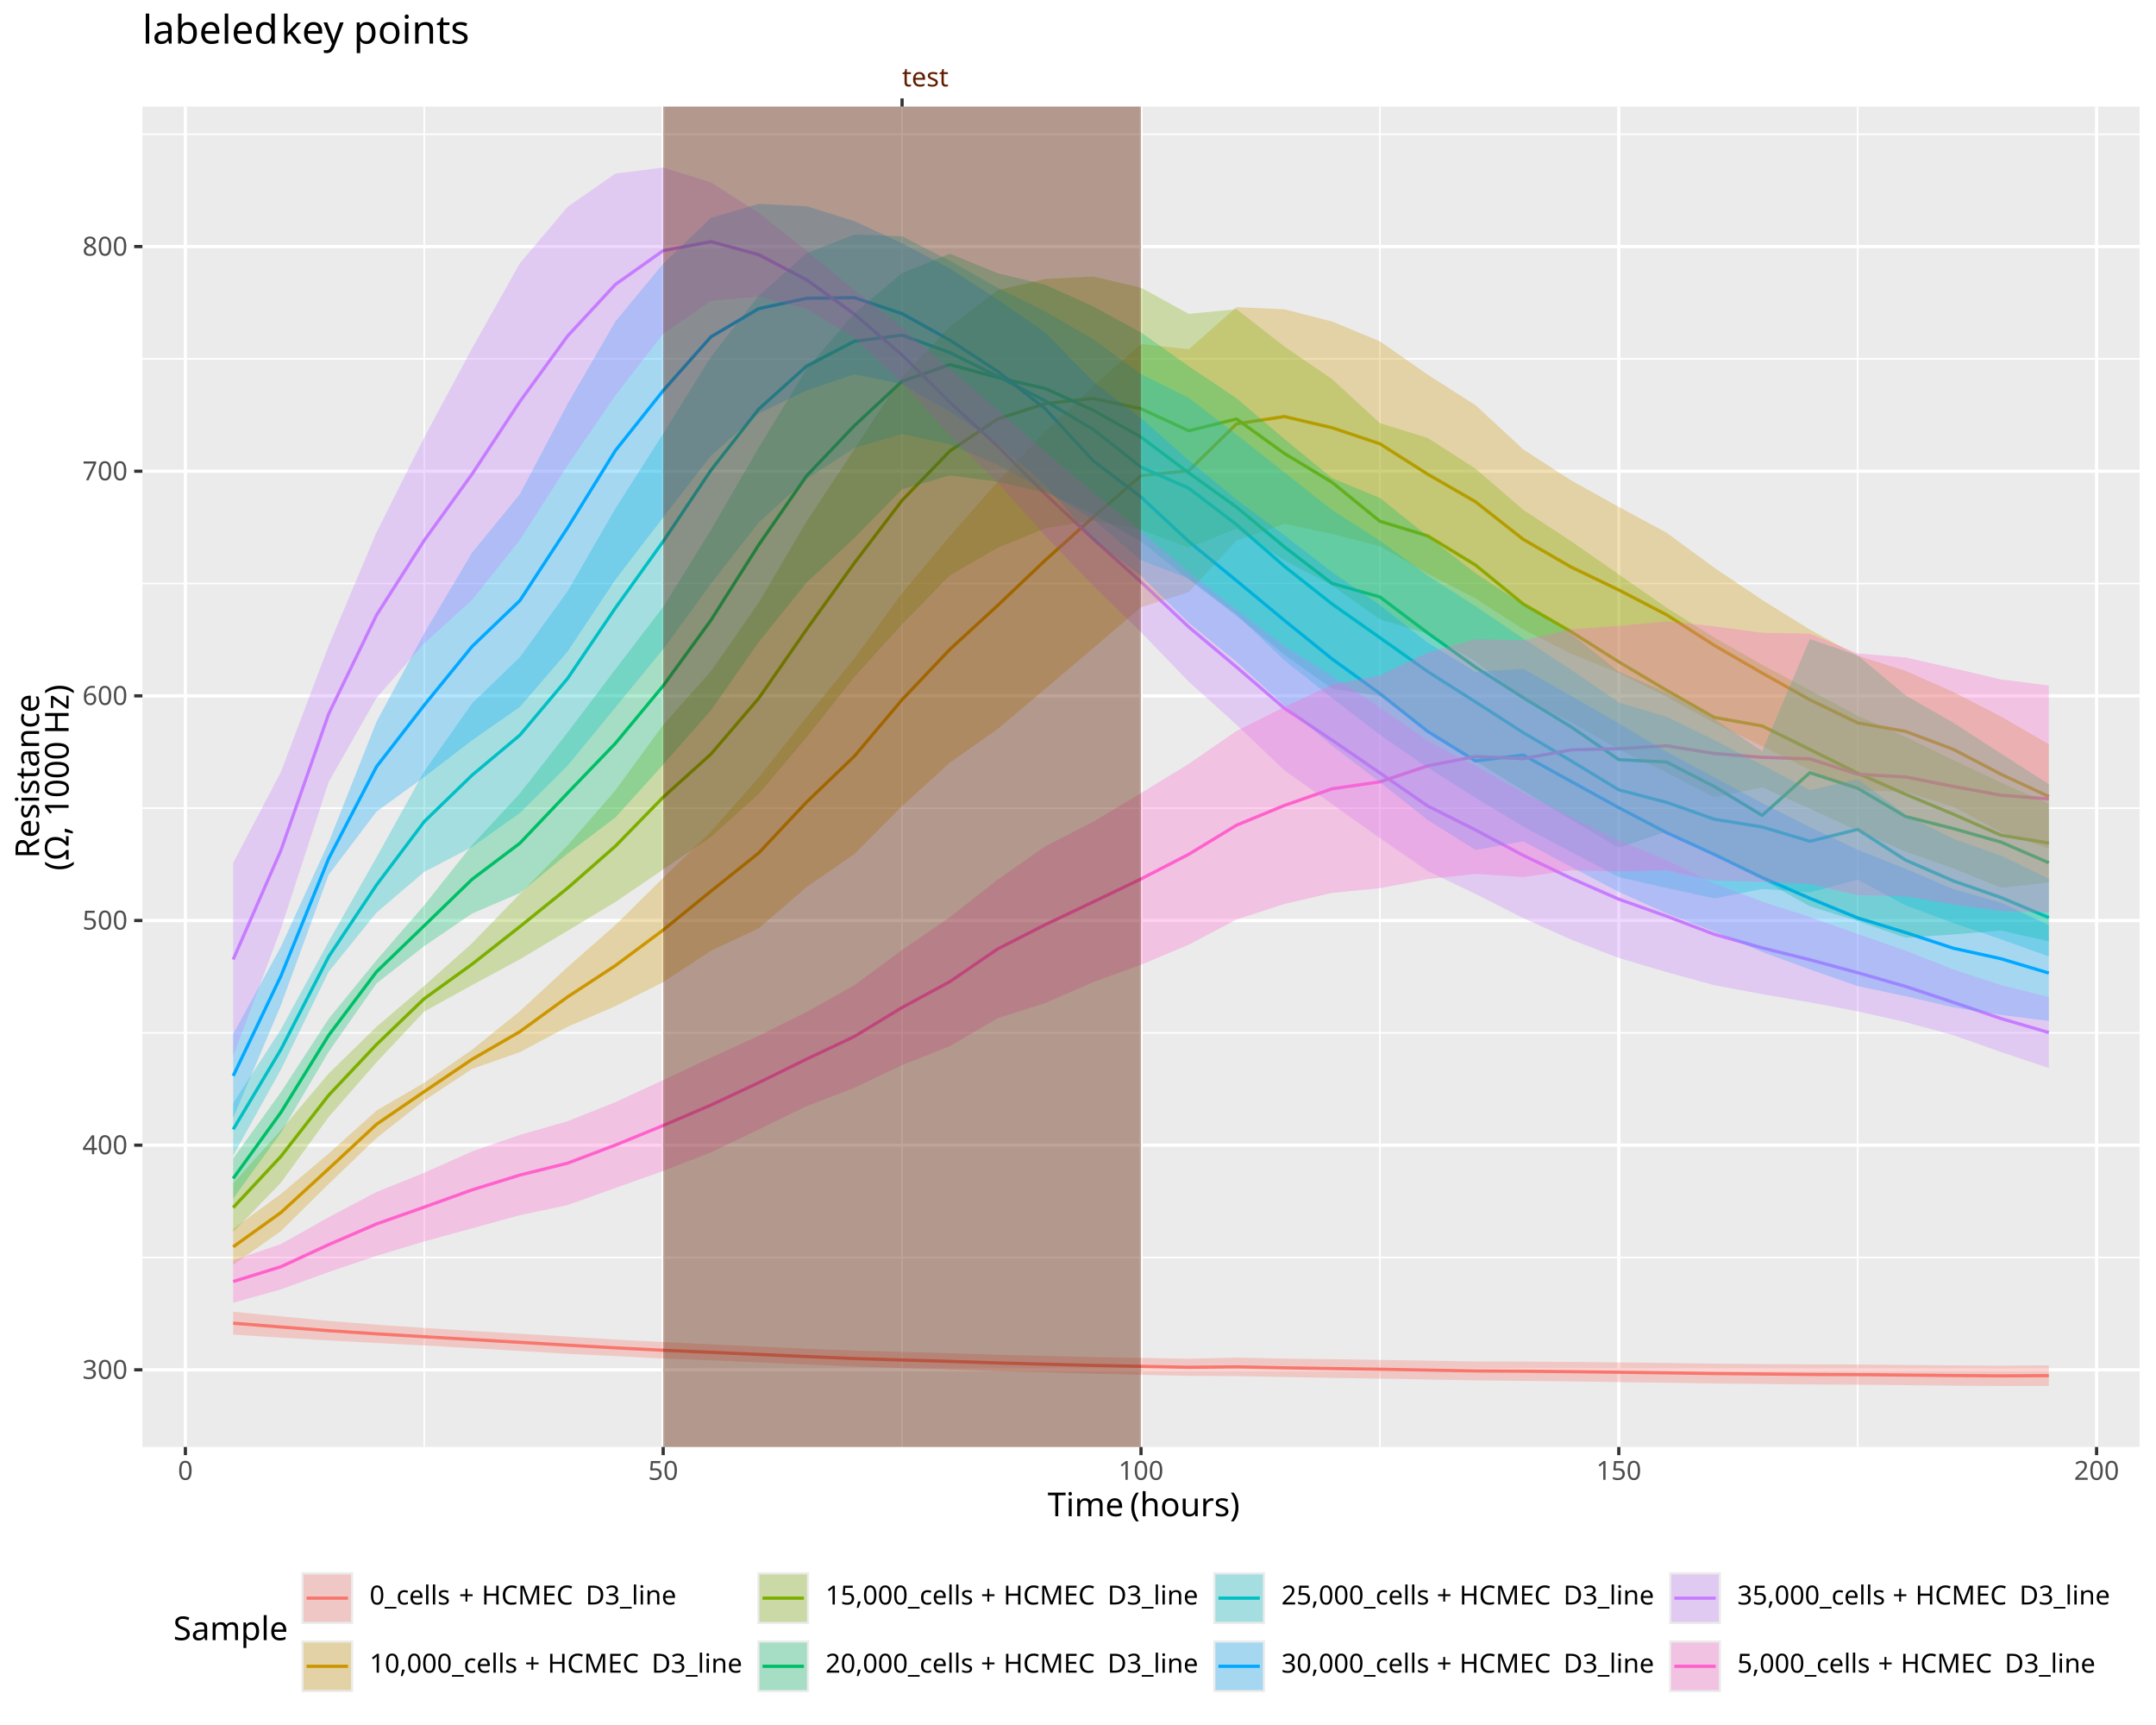
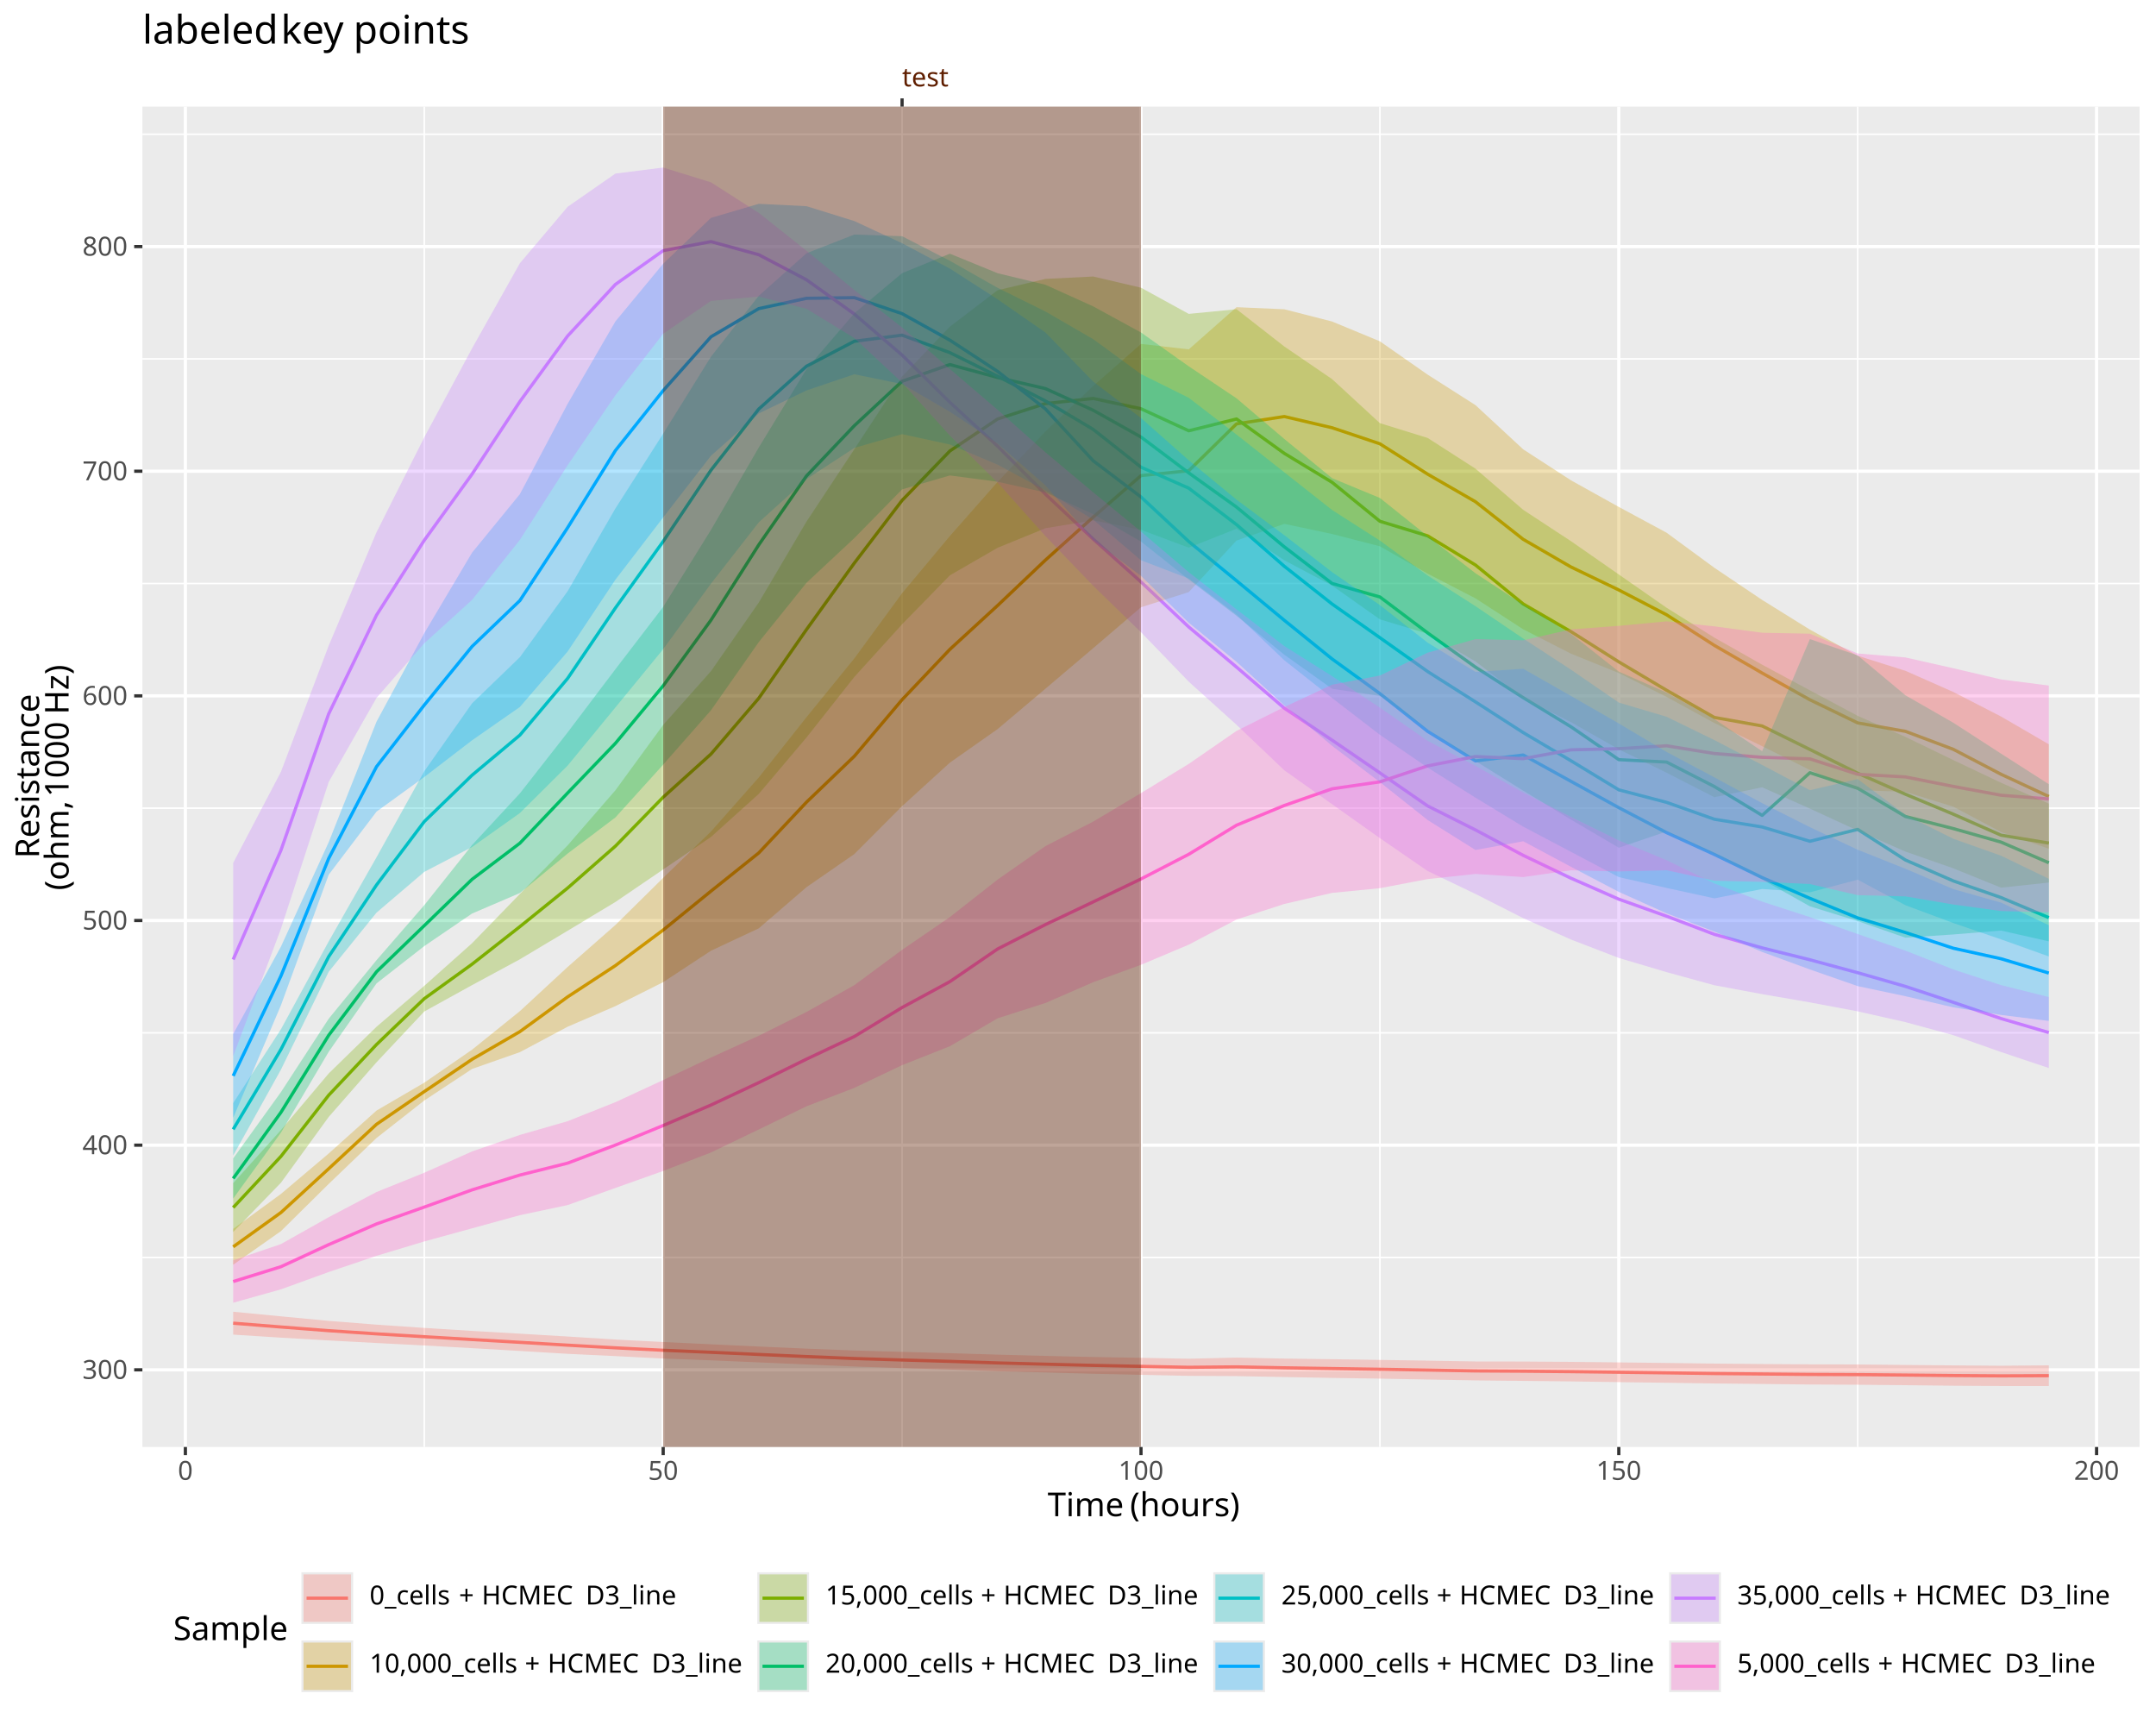
<svg xmlns="http://www.w3.org/2000/svg" class="svglite" data-engine-version="2.0" width="720.00pt" height="576.00pt" viewBox="0 0 720.00 576.00">
  <defs>
    <style type="text/css">
    .svglite line, .svglite polyline, .svglite polygon, .svglite path, .svglite rect, .svglite circle {
      fill: none;
      stroke: #000000;
      stroke-linecap: round;
      stroke-linejoin: round;
      stroke-miterlimit: 10.00;
    }
  </style>
  </defs>
  <rect width="100%" height="100%" style="stroke: none; fill: #FFFFFF;" />
  <defs>
    <clipPath id="cpMC4wMHw3MjAuMDB8MC4wMHw1NzYuMDA=">
      <rect x="0.00" y="0.00" width="720.00" height="576.00" />
    </clipPath>
  </defs>
  <g clip-path="url(#cpMC4wMHw3MjAuMDB8MC4wMHw1NzYuMDA=)">
    <rect x="0.00" y="0.00" width="720.00" height="576.00" style="stroke-width: 1.07; stroke: #FFFFFF; fill: #FFFFFF;" />
  </g>
  <defs>
    <clipPath id="cpNDcuNTV8NzE0LjUyfDM1LjYwfDQ4My4xNg==">
      <rect x="47.55" y="35.60" width="666.97" height="447.56" />
    </clipPath>
  </defs>
  <g clip-path="url(#cpNDcuNTV8NzE0LjUyfDM1LjYwfDQ4My4xNg==)">
    <rect x="47.55" y="35.60" width="666.97" height="447.56" style="stroke-width: 1.07; stroke: none; fill: #EBEBEB;" />
    <polyline points="47.55,419.89 714.52,419.89 " style="stroke-width: 0.53; stroke: #FFFFFF; stroke-linecap: butt;" />
    <polyline points="47.55,344.88 714.52,344.88 " style="stroke-width: 0.53; stroke: #FFFFFF; stroke-linecap: butt;" />
    <polyline points="47.55,269.86 714.52,269.86 " style="stroke-width: 0.53; stroke: #FFFFFF; stroke-linecap: butt;" />
    <polyline points="47.55,194.85 714.52,194.85 " style="stroke-width: 0.53; stroke: #FFFFFF; stroke-linecap: butt;" />
    <polyline points="47.55,119.83 714.52,119.83 " style="stroke-width: 0.53; stroke: #FFFFFF; stroke-linecap: butt;" />
    <polyline points="47.55,44.82 714.52,44.82 " style="stroke-width: 0.53; stroke: #FFFFFF; stroke-linecap: butt;" />
    <polyline points="141.69,483.16 141.69,35.60 " style="stroke-width: 0.53; stroke: #FFFFFF; stroke-linecap: butt;" />
    <polyline points="301.25,483.16 301.25,35.60 " style="stroke-width: 0.53; stroke: #FFFFFF; stroke-linecap: butt;" />
    <polyline points="460.82,483.16 460.82,35.60 " style="stroke-width: 0.53; stroke: #FFFFFF; stroke-linecap: butt;" />
    <polyline points="620.38,483.16 620.38,35.60 " style="stroke-width: 0.53; stroke: #FFFFFF; stroke-linecap: butt;" />
    <polyline points="47.55,457.40 714.52,457.40 " style="stroke-width: 1.07; stroke: #FFFFFF; stroke-linecap: butt;" />
    <polyline points="47.55,382.39 714.52,382.39 " style="stroke-width: 1.07; stroke: #FFFFFF; stroke-linecap: butt;" />
    <polyline points="47.55,307.37 714.52,307.37 " style="stroke-width: 1.07; stroke: #FFFFFF; stroke-linecap: butt;" />
    <polyline points="47.55,232.36 714.52,232.36 " style="stroke-width: 1.07; stroke: #FFFFFF; stroke-linecap: butt;" />
    <polyline points="47.55,157.34 714.52,157.34 " style="stroke-width: 1.07; stroke: #FFFFFF; stroke-linecap: butt;" />
    <polyline points="47.55,82.33 714.52,82.33 " style="stroke-width: 1.07; stroke: #FFFFFF; stroke-linecap: butt;" />
    <polyline points="61.91,483.16 61.91,35.60 " style="stroke-width: 1.07; stroke: #FFFFFF; stroke-linecap: butt;" />
    <polyline points="221.47,483.16 221.47,35.60 " style="stroke-width: 1.07; stroke: #FFFFFF; stroke-linecap: butt;" />
    <polyline points="381.04,483.16 381.04,35.60 " style="stroke-width: 1.07; stroke: #FFFFFF; stroke-linecap: butt;" />
    <polyline points="540.60,483.16 540.60,35.60 " style="stroke-width: 1.07; stroke: #FFFFFF; stroke-linecap: butt;" />
    <polyline points="700.16,483.16 700.16,35.60 " style="stroke-width: 1.07; stroke: #FFFFFF; stroke-linecap: butt;" />
    <polyline points="77.87,441.83 93.82,443.10 109.78,444.33 125.74,445.39 141.69,446.34 157.65,447.29 173.61,448.22 189.56,449.17 205.52,450.06 221.47,450.87 237.43,451.55 253.39,452.27 269.34,452.97 285.30,453.63 301.25,454.12 317.21,454.58 333.17,455.10 349.12,455.52 365.08,455.92 381.04,456.24 396.99,456.56 412.95,456.41 428.90,456.73 444.86,456.97 460.82,457.21 476.77,457.48 492.73,457.77 508.69,457.86 524.64,458.01 540.60,458.21 556.55,458.41 572.51,458.64 588.47,458.79 604.42,458.94 620.38,459.00 636.34,459.15 652.29,459.31 668.25,459.42 684.20,459.35 " style="stroke-width: 1.07; stroke: #F8766D; stroke-linecap: butt;" />
    <polyline points="77.87,416.33 93.82,404.88 109.78,390.24 125.74,375.41 141.69,364.49 157.65,353.72 173.61,344.48 189.56,332.87 205.52,322.42 221.47,310.54 237.43,297.56 253.39,284.80 269.34,267.85 285.30,252.52 301.25,233.64 317.21,216.83 333.17,202.17 349.12,187.02 365.08,172.67 381.04,158.81 396.99,157.18 412.95,141.53 428.90,139.09 444.86,142.83 460.82,148.19 476.77,158.33 492.73,167.53 508.69,180.10 524.64,189.33 540.60,197.00 556.55,205.28 572.51,215.50 588.47,224.74 604.42,233.67 620.38,241.39 636.34,244.21 652.29,250.20 668.25,258.54 684.20,265.96 " style="stroke-width: 1.07; stroke: #CD9600; stroke-linecap: butt;" />
    <polyline points="77.87,403.22 93.82,386.13 109.78,365.69 125.74,348.78 141.69,333.46 157.65,321.95 173.61,309.42 189.56,296.53 205.52,282.53 221.47,266.19 237.43,251.79 253.39,233.15 269.34,210.20 285.30,188.02 301.25,167.09 317.21,150.59 333.17,139.90 349.12,134.76 365.08,133.05 381.04,136.49 396.99,143.84 412.95,139.90 428.90,151.39 444.86,161.06 460.82,174.06 476.77,178.93 492.73,188.66 508.69,201.68 524.64,210.92 540.60,221.01 556.55,230.48 572.51,239.56 588.47,242.41 604.42,250.26 620.38,258.19 636.34,265.21 652.29,271.86 668.25,278.88 684.20,281.52 " style="stroke-width: 1.07; stroke: #7CAE00; stroke-linecap: butt;" />
    <polyline points="77.87,393.51 93.82,371.43 109.78,345.68 125.74,324.49 141.69,309.08 157.65,293.61 173.61,281.56 189.56,264.79 205.52,248.20 221.47,228.99 237.43,207.06 253.39,181.93 269.34,158.92 285.30,142.15 301.25,127.32 317.21,121.73 333.17,126.05 349.12,129.76 365.08,136.99 381.04,145.93 396.99,157.91 412.95,169.33 428.90,182.60 444.86,194.83 460.82,199.33 476.77,211.34 492.73,222.76 508.69,232.97 524.64,242.69 540.60,253.66 556.55,254.46 572.51,262.63 588.47,272.27 604.42,258.02 620.38,263.21 636.34,272.64 652.29,276.67 668.25,281.19 684.20,288.09 " style="stroke-width: 1.07; stroke: #00BE67; stroke-linecap: butt;" />
    <polyline points="77.87,377.11 93.82,350.42 109.78,319.41 125.74,295.50 141.69,274.33 157.65,258.84 173.61,245.47 189.56,226.53 205.52,203.00 221.47,180.78 237.43,157.00 253.39,136.59 269.34,122.28 285.30,113.95 301.25,111.92 317.21,117.75 333.17,125.65 349.12,133.89 365.08,143.38 381.04,156.00 396.99,163.01 412.95,175.18 428.90,189.09 444.86,201.69 460.82,212.93 476.77,224.24 492.73,234.37 508.69,244.63 524.64,254.04 540.60,263.74 556.55,267.91 572.51,273.55 588.47,276.14 604.42,280.91 620.38,276.94 636.34,287.18 652.29,294.14 668.25,299.70 684.20,306.40 " style="stroke-width: 1.07; stroke: #00BFC4; stroke-linecap: butt;" />
    <polyline points="77.87,359.26 93.82,325.88 109.78,286.63 125.74,256.00 141.69,235.43 157.65,215.86 173.61,200.54 189.56,176.20 205.52,150.44 221.47,130.42 237.43,112.46 253.39,103.05 269.34,99.61 285.30,99.39 301.25,104.73 317.21,113.59 333.17,124.03 349.12,136.55 365.08,153.87 381.04,165.95 396.99,180.82 412.95,193.92 428.90,207.13 444.86,220.04 460.82,231.60 476.77,244.22 492.73,254.08 508.69,252.11 524.64,260.91 540.60,269.69 556.55,278.02 572.51,285.31 588.47,293.03 604.42,299.96 620.38,306.51 636.34,311.38 652.29,316.62 668.25,320.14 684.20,324.92 " style="stroke-width: 1.07; stroke: #00A9FF; stroke-linecap: butt;" />
    <polyline points="77.87,320.40 93.82,283.92 109.78,238.34 125.74,205.39 141.69,180.41 157.65,158.31 173.61,134.09 189.56,112.19 205.52,94.97 221.47,83.69 237.43,80.68 253.39,85.05 269.34,93.43 285.30,104.86 301.25,118.57 317.21,134.33 333.17,149.01 349.12,165.01 365.08,180.01 381.04,194.31 396.99,209.36 412.95,222.76 428.90,236.47 444.86,247.15 460.82,258.08 476.77,269.12 492.73,277.12 508.69,285.62 524.64,293.25 540.60,300.25 556.55,305.93 572.51,311.99 588.47,316.51 604.42,320.48 620.38,324.80 636.34,329.38 652.29,334.68 668.25,340.11 684.20,344.78 " style="stroke-width: 1.07; stroke: #C77CFF; stroke-linecap: butt;" />
    <polyline points="77.87,427.92 93.82,422.97 109.78,415.59 125.74,408.69 141.69,403.06 157.65,397.31 173.61,392.37 189.56,388.39 205.52,382.35 221.47,375.82 237.43,368.98 253.39,361.50 269.34,353.65 285.30,346.11 301.25,336.42 317.21,327.78 333.17,316.86 349.12,308.73 365.08,301.15 381.04,293.49 396.99,285.25 412.95,275.54 428.90,268.96 444.86,263.39 460.82,261.07 476.77,255.73 492.73,252.62 508.69,253.33 524.64,250.38 540.60,249.99 556.55,249.03 572.51,251.61 588.47,252.88 604.42,253.40 620.38,258.55 636.34,259.43 652.29,262.59 668.25,265.54 684.20,266.77 " style="stroke-width: 1.07; stroke: #FF61CC; stroke-linecap: butt;" />
    <polygon points="77.87,438.01 93.82,439.54 109.78,441.06 125.74,442.32 141.69,443.41 157.65,444.41 173.61,445.33 189.56,446.28 205.52,447.29 221.47,448.11 237.43,448.87 253.39,449.62 269.34,450.33 285.30,450.95 301.25,451.40 317.21,451.84 333.17,452.33 349.12,452.76 365.08,453.12 381.04,453.40 396.99,453.70 412.95,453.32 428.90,453.65 444.86,453.85 460.82,454.09 476.77,454.33 492.73,454.61 508.69,454.63 524.64,454.75 540.60,454.92 556.55,455.11 572.51,455.32 588.47,455.47 604.42,455.57 620.38,455.62 636.34,455.78 652.29,455.92 668.25,456.04 684.20,455.90 684.20,462.81 668.25,462.81 652.29,462.71 636.34,462.53 620.38,462.38 604.42,462.31 588.47,462.12 572.51,461.96 556.55,461.72 540.60,461.51 524.64,461.27 508.69,461.10 492.73,460.93 476.77,460.64 460.82,460.34 444.86,460.10 428.90,459.81 412.95,459.50 396.99,459.42 381.04,459.08 365.08,458.72 349.12,458.28 333.17,457.87 317.21,457.31 301.25,456.83 285.30,456.30 269.34,455.61 253.39,454.92 237.43,454.23 221.47,453.63 205.52,452.82 189.56,452.06 173.61,451.10 157.65,450.17 141.69,449.27 125.74,448.45 109.78,447.59 93.82,446.66 77.87,445.65 " style="stroke-width: 0.00; stroke: none; stroke-linecap: butt; fill: #F8766D; fill-opacity: 0.30;" />
    <polyline points="77.87,438.01 93.82,439.54 109.78,441.06 125.74,442.32 141.69,443.41 157.65,444.41 173.61,445.33 189.56,446.28 205.52,447.29 221.47,448.11 237.43,448.87 253.39,449.62 269.34,450.33 285.30,450.95 301.25,451.40 317.21,451.84 333.17,452.33 349.12,452.76 365.08,453.12 381.04,453.40 396.99,453.70 412.95,453.32 428.90,453.65 444.86,453.85 460.82,454.09 476.77,454.33 492.73,454.61 508.69,454.63 524.64,454.75 540.60,454.92 556.55,455.11 572.51,455.32 588.47,455.47 604.42,455.57 620.38,455.62 636.34,455.78 652.29,455.92 668.25,456.04 684.20,455.90 " style="stroke-width: 1.07; stroke: none; stroke-linecap: butt;" />
    <polyline points="684.20,462.81 668.25,462.81 652.29,462.71 636.34,462.53 620.38,462.38 604.42,462.31 588.47,462.12 572.51,461.96 556.55,461.72 540.60,461.51 524.64,461.27 508.69,461.10 492.73,460.93 476.77,460.64 460.82,460.34 444.86,460.10 428.90,459.81 412.95,459.50 396.99,459.42 381.04,459.08 365.08,458.72 349.12,458.28 333.17,457.87 317.21,457.31 301.25,456.83 285.30,456.30 269.34,455.61 253.39,454.92 237.43,454.23 221.47,453.63 205.52,452.82 189.56,452.06 173.61,451.10 157.65,450.17 141.69,449.27 125.74,448.45 109.78,447.59 93.82,446.66 77.87,445.65 " style="stroke-width: 1.07; stroke: none; stroke-linecap: butt;" />
    <polygon points="77.87,410.34 93.82,398.67 109.78,385.16 125.74,370.83 141.69,361.52 157.65,350.50 173.61,337.64 189.56,322.89 205.52,308.87 221.47,293.13 237.43,277.65 253.39,259.61 269.34,239.47 285.30,219.86 301.25,198.09 317.21,178.99 333.17,160.89 349.12,144.08 365.08,128.90 381.04,114.84 396.99,116.66 412.95,102.57 428.90,103.27 444.86,107.36 460.82,113.97 476.77,125.10 492.73,135.27 508.69,150.05 524.64,160.39 540.60,169.27 556.55,177.87 572.51,189.59 588.47,200.32 604.42,210.24 620.38,218.96 636.34,224.00 652.29,231.05 668.25,239.25 684.20,248.53 684.20,283.39 668.25,277.82 652.29,269.35 636.34,264.42 620.38,263.81 604.42,257.11 588.47,249.15 572.51,241.42 556.55,232.70 540.60,224.73 524.64,218.27 508.69,210.14 492.73,199.79 476.77,191.55 460.82,182.41 444.86,178.30 428.90,174.92 412.95,180.49 396.99,197.71 381.04,202.77 365.08,216.43 349.12,229.97 333.17,243.44 317.21,254.66 301.25,269.19 285.30,285.19 269.34,296.23 253.39,309.99 237.43,317.46 221.47,327.95 205.52,335.96 189.56,342.84 173.61,351.33 157.65,356.93 141.69,367.47 125.74,379.99 109.78,395.32 93.82,411.09 77.87,422.31 " style="stroke-width: 0.00; stroke: none; stroke-linecap: butt; fill: #CD9600; fill-opacity: 0.30;" />
    <polyline points="77.87,410.34 93.82,398.67 109.78,385.16 125.74,370.83 141.69,361.52 157.65,350.50 173.61,337.64 189.56,322.89 205.52,308.87 221.47,293.13 237.43,277.65 253.39,259.61 269.34,239.47 285.30,219.86 301.25,198.09 317.21,178.99 333.17,160.89 349.12,144.08 365.08,128.90 381.04,114.84 396.99,116.66 412.95,102.57 428.90,103.27 444.86,107.36 460.82,113.97 476.77,125.10 492.73,135.27 508.69,150.05 524.64,160.39 540.60,169.27 556.55,177.87 572.51,189.59 588.47,200.32 604.42,210.24 620.38,218.96 636.34,224.00 652.29,231.05 668.25,239.25 684.20,248.53 " style="stroke-width: 1.07; stroke: none; stroke-linecap: butt;" />
    <polyline points="684.20,283.39 668.25,277.82 652.29,269.35 636.34,264.42 620.38,263.81 604.42,257.11 588.47,249.15 572.51,241.42 556.55,232.70 540.60,224.73 524.64,218.27 508.69,210.14 492.73,199.79 476.77,191.55 460.82,182.41 444.86,178.30 428.90,174.92 412.95,180.49 396.99,197.71 381.04,202.77 365.08,216.43 349.12,229.97 333.17,243.44 317.21,254.66 301.25,269.19 285.30,285.19 269.34,296.23 253.39,309.99 237.43,317.46 221.47,327.95 205.52,335.96 189.56,342.84 173.61,351.33 157.65,356.93 141.69,367.47 125.74,379.99 109.78,395.32 93.82,411.09 77.87,422.31 " style="stroke-width: 1.07; stroke: none; stroke-linecap: butt;" />
    <polygon points="77.87,395.06 93.82,377.34 109.78,358.44 125.74,342.85 141.69,329.18 157.65,314.95 173.61,298.51 189.56,282.28 205.52,263.88 221.47,242.05 237.43,224.11 253.39,201.20 269.34,174.15 285.30,150.01 301.25,125.71 317.21,109.08 333.17,96.90 349.12,93.13 365.08,92.33 381.04,96.07 396.99,104.81 412.95,103.25 428.90,115.70 444.86,126.60 460.82,141.30 476.77,146.24 492.73,156.49 508.69,170.25 524.64,180.71 540.60,191.82 556.55,202.93 572.51,212.91 588.47,221.95 604.42,230.52 620.38,239.03 636.34,246.07 652.29,253.79 668.25,261.37 684.20,268.34 684.20,294.69 668.25,296.40 652.29,289.94 636.34,284.36 620.38,277.36 604.42,270.00 588.47,262.88 572.51,266.20 556.55,258.03 540.60,250.21 524.64,241.14 508.69,233.11 492.73,220.84 476.77,211.62 460.82,206.81 444.86,195.53 428.90,187.08 412.95,176.54 396.99,182.87 381.04,176.91 365.08,173.76 349.12,176.38 333.17,182.90 317.21,192.11 301.25,208.46 285.30,226.04 269.34,246.24 253.39,265.09 237.43,279.47 221.47,290.32 205.52,301.18 189.56,310.79 173.61,320.32 157.65,328.94 141.69,337.75 125.74,354.71 109.78,372.95 93.82,394.93 77.87,411.37 " style="stroke-width: 0.00; stroke: none; stroke-linecap: butt; fill: #7CAE00; fill-opacity: 0.30;" />
    <polyline points="77.87,395.06 93.82,377.34 109.78,358.44 125.74,342.85 141.69,329.18 157.65,314.95 173.61,298.51 189.56,282.28 205.52,263.88 221.47,242.05 237.43,224.11 253.39,201.20 269.34,174.15 285.30,150.01 301.25,125.71 317.21,109.08 333.17,96.90 349.12,93.13 365.08,92.33 381.04,96.07 396.99,104.81 412.95,103.25 428.90,115.70 444.86,126.60 460.82,141.30 476.77,146.24 492.73,156.49 508.69,170.25 524.64,180.71 540.60,191.82 556.55,202.93 572.51,212.91 588.47,221.95 604.42,230.52 620.38,239.03 636.34,246.07 652.29,253.79 668.25,261.37 684.20,268.34 " style="stroke-width: 1.07; stroke: none; stroke-linecap: butt;" />
    <polyline points="684.20,294.69 668.25,296.40 652.29,289.94 636.34,284.36 620.38,277.36 604.42,270.00 588.47,262.88 572.51,266.20 556.55,258.03 540.60,250.21 524.64,241.14 508.69,233.11 492.73,220.84 476.77,211.62 460.82,206.81 444.86,195.53 428.90,187.08 412.95,176.54 396.99,182.87 381.04,176.91 365.08,173.76 349.12,176.38 333.17,182.90 317.21,192.11 301.25,208.46 285.30,226.04 269.34,246.24 253.39,265.09 237.43,279.47 221.47,290.32 205.52,301.18 189.56,310.79 173.61,320.32 157.65,328.94 141.69,337.75 125.74,354.71 109.78,372.95 93.82,394.93 77.87,411.37 " style="stroke-width: 1.07; stroke: none; stroke-linecap: butt;" />
    <polygon points="77.87,386.81 93.82,364.66 109.78,340.16 125.74,320.61 141.69,302.24 157.65,282.17 173.61,264.93 189.56,244.56 205.52,223.46 221.47,202.65 237.43,176.94 253.39,149.44 269.34,123.25 285.30,104.61 301.25,91.22 317.21,84.71 333.17,91.24 349.12,95.08 365.08,102.30 381.04,111.02 396.99,122.32 412.95,133.01 428.90,146.58 444.86,159.67 460.82,166.28 476.77,179.04 492.73,191.41 508.69,201.91 524.64,211.67 540.60,224.26 556.55,231.26 572.51,240.10 588.47,250.85 604.42,213.40 620.38,218.86 636.34,232.18 652.29,241.32 668.25,251.65 684.20,261.85 684.20,314.33 668.25,310.73 652.29,312.03 636.34,313.11 620.38,307.57 604.42,302.63 588.47,293.68 572.51,285.16 556.55,277.65 540.60,283.07 524.64,273.70 508.69,264.02 492.73,254.11 476.77,243.64 460.82,232.38 444.86,230.00 428.90,218.62 412.95,205.64 396.99,193.51 381.04,180.83 365.08,171.68 349.12,164.45 333.17,160.86 317.21,158.76 301.25,163.42 285.30,179.69 269.34,194.59 253.39,214.42 237.43,237.18 221.47,255.33 205.52,272.95 189.56,285.02 173.61,298.20 157.65,305.04 141.69,315.91 125.74,328.37 109.78,351.20 93.82,378.19 77.87,400.22 " style="stroke-width: 0.00; stroke: none; stroke-linecap: butt; fill: #00BE67; fill-opacity: 0.30;" />
    <polyline points="77.87,386.81 93.82,364.66 109.78,340.16 125.74,320.61 141.69,302.24 157.65,282.17 173.61,264.93 189.56,244.56 205.52,223.46 221.47,202.65 237.43,176.94 253.39,149.44 269.34,123.25 285.30,104.61 301.25,91.22 317.21,84.71 333.17,91.24 349.12,95.08 365.08,102.30 381.04,111.02 396.99,122.32 412.95,133.01 428.90,146.58 444.86,159.67 460.82,166.28 476.77,179.04 492.73,191.41 508.69,201.91 524.64,211.67 540.60,224.26 556.55,231.26 572.51,240.10 588.47,250.85 604.42,213.40 620.38,218.86 636.34,232.18 652.29,241.32 668.25,251.65 684.20,261.85 " style="stroke-width: 1.07; stroke: none; stroke-linecap: butt;" />
    <polyline points="684.20,314.33 668.25,310.73 652.29,312.03 636.34,313.11 620.38,307.57 604.42,302.63 588.47,293.68 572.51,285.16 556.55,277.65 540.60,283.07 524.64,273.70 508.69,264.02 492.73,254.11 476.77,243.64 460.82,232.38 444.86,230.00 428.90,218.62 412.95,205.64 396.99,193.51 381.04,180.83 365.08,171.68 349.12,164.45 333.17,160.86 317.21,158.76 301.25,163.42 285.30,179.69 269.34,194.59 253.39,214.42 237.43,237.18 221.47,255.33 205.52,272.95 189.56,285.02 173.61,298.20 157.65,305.04 141.69,315.91 125.74,328.37 109.78,351.20 93.82,378.19 77.87,400.22 " style="stroke-width: 1.07; stroke: none; stroke-linecap: butt;" />
    <polygon points="77.87,368.34 93.82,343.68 109.78,314.34 125.74,286.26 141.69,257.52 157.65,234.86 173.61,219.45 189.56,197.42 205.52,169.78 221.47,144.81 237.43,119.12 253.39,98.77 269.34,84.57 285.30,78.33 301.25,78.87 317.21,87.08 333.17,96.12 349.12,104.01 365.08,113.25 381.04,124.91 396.99,132.83 412.95,145.11 428.90,157.71 444.86,170.30 460.82,180.51 476.77,192.18 492.73,202.41 508.69,213.22 524.64,223.63 540.60,234.60 556.55,239.34 572.51,247.12 588.47,255.43 604.42,263.86 620.38,260.14 636.34,272.09 652.29,280.07 668.25,285.73 684.20,293.44 684.20,319.36 668.25,313.66 652.29,308.21 636.34,302.27 620.38,293.74 604.42,297.96 588.47,296.85 572.51,299.97 556.55,296.49 540.60,292.87 524.64,284.44 508.69,276.03 492.73,266.34 476.77,256.30 460.82,245.36 444.86,233.07 428.90,220.47 412.95,205.24 396.99,193.19 381.04,187.08 365.08,173.51 349.12,163.78 333.17,155.17 317.21,148.43 301.25,144.97 285.30,149.57 269.34,159.98 253.39,174.42 237.43,194.88 221.47,216.76 205.52,236.22 189.56,255.64 173.61,271.49 157.65,282.82 141.69,291.13 125.74,304.74 109.78,324.48 93.82,357.16 77.87,385.87 " style="stroke-width: 0.00; stroke: none; stroke-linecap: butt; fill: #00BFC4; fill-opacity: 0.30;" />
    <polyline points="77.87,368.34 93.82,343.68 109.78,314.34 125.74,286.26 141.69,257.52 157.65,234.86 173.61,219.45 189.56,197.42 205.52,169.78 221.47,144.81 237.43,119.12 253.39,98.77 269.34,84.57 285.30,78.33 301.25,78.87 317.21,87.08 333.17,96.12 349.12,104.01 365.08,113.25 381.04,124.91 396.99,132.83 412.95,145.11 428.90,157.71 444.86,170.30 460.82,180.51 476.77,192.18 492.73,202.41 508.69,213.22 524.64,223.63 540.60,234.60 556.55,239.34 572.51,247.12 588.47,255.43 604.42,263.86 620.38,260.14 636.34,272.09 652.29,280.07 668.25,285.73 684.20,293.44 " style="stroke-width: 1.07; stroke: none; stroke-linecap: butt;" />
    <polyline points="684.20,319.36 668.25,313.66 652.29,308.21 636.34,302.27 620.38,293.74 604.42,297.96 588.47,296.85 572.51,299.97 556.55,296.49 540.60,292.87 524.64,284.44 508.69,276.03 492.73,266.34 476.77,256.30 460.82,245.36 444.86,233.07 428.90,220.47 412.95,205.24 396.99,193.19 381.04,187.08 365.08,173.51 349.12,163.78 333.17,155.17 317.21,148.43 301.25,144.97 285.30,149.57 269.34,159.98 253.39,174.42 237.43,194.88 221.47,216.76 205.52,236.22 189.56,255.64 173.61,271.49 157.65,282.82 141.69,291.13 125.74,304.74 109.78,324.48 93.82,357.16 77.87,385.87 " style="stroke-width: 1.07; stroke: none; stroke-linecap: butt;" />
    <polygon points="77.87,345.27 93.82,316.09 109.78,281.20 125.74,240.98 141.69,211.42 157.65,184.54 173.61,165.01 189.56,134.85 205.52,107.32 221.47,88.06 237.43,72.75 253.39,68.06 269.34,68.85 285.30,73.81 301.25,81.22 317.21,89.69 333.17,99.95 349.12,111.02 365.08,127.42 381.04,139.59 396.99,153.70 412.95,166.84 428.90,178.71 444.86,191.04 460.82,202.04 476.77,214.61 492.73,224.34 508.69,223.31 524.64,232.39 540.60,241.56 556.55,251.07 572.51,259.56 588.47,268.18 604.42,276.20 620.38,283.74 636.34,290.10 652.29,296.88 668.25,301.39 684.20,308.94 684.20,340.90 668.25,338.90 652.29,336.36 636.34,332.65 620.38,329.28 604.42,323.71 588.47,317.87 572.51,311.06 556.55,304.97 540.60,297.81 524.64,289.44 508.69,280.91 492.73,283.82 476.77,273.82 460.82,261.16 444.86,249.05 428.90,235.55 412.95,221.00 396.99,207.94 381.04,192.30 365.08,180.31 349.12,162.07 333.17,148.11 317.21,137.49 301.25,128.23 285.30,124.96 269.34,130.36 253.39,138.05 237.43,152.17 221.47,172.78 205.52,193.56 189.56,217.55 173.61,236.07 157.65,247.19 141.69,259.45 125.74,271.01 109.78,292.06 93.82,335.67 77.87,373.25 " style="stroke-width: 0.00; stroke: none; stroke-linecap: butt; fill: #00A9FF; fill-opacity: 0.30;" />
    <polyline points="77.87,345.27 93.82,316.09 109.78,281.20 125.74,240.98 141.69,211.42 157.65,184.54 173.61,165.01 189.56,134.85 205.52,107.32 221.47,88.06 237.43,72.75 253.39,68.06 269.34,68.85 285.30,73.81 301.25,81.22 317.21,89.69 333.17,99.95 349.12,111.02 365.08,127.42 381.04,139.59 396.99,153.70 412.95,166.84 428.90,178.71 444.86,191.04 460.82,202.04 476.77,214.61 492.73,224.34 508.69,223.31 524.64,232.39 540.60,241.56 556.55,251.07 572.51,259.56 588.47,268.18 604.42,276.20 620.38,283.74 636.34,290.10 652.29,296.88 668.25,301.39 684.20,308.94 " style="stroke-width: 1.07; stroke: none; stroke-linecap: butt;" />
    <polyline points="684.20,340.90 668.25,338.90 652.29,336.36 636.34,332.65 620.38,329.28 604.42,323.71 588.47,317.87 572.51,311.06 556.55,304.97 540.60,297.81 524.64,289.44 508.69,280.91 492.73,283.82 476.77,273.82 460.82,261.16 444.86,249.05 428.90,235.55 412.95,221.00 396.99,207.94 381.04,192.30 365.08,180.31 349.12,162.07 333.17,148.11 317.21,137.49 301.25,128.23 285.30,124.96 269.34,130.36 253.39,138.05 237.43,152.17 221.47,172.78 205.52,193.56 189.56,217.55 173.61,236.07 157.65,247.19 141.69,259.45 125.74,271.01 109.78,292.06 93.82,335.67 77.87,373.25 " style="stroke-width: 1.07; stroke: none; stroke-linecap: butt;" />
    <polygon points="77.87,288.13 93.82,257.72 109.78,215.58 125.74,177.73 141.69,146.02 157.65,116.32 173.61,87.91 189.56,69.05 205.52,57.96 221.47,55.94 237.43,60.88 253.39,71.08 269.34,83.75 285.30,96.84 301.25,109.35 317.21,123.22 333.17,136.86 349.12,151.03 365.08,164.41 381.04,177.50 396.99,191.08 412.95,203.48 428.90,215.73 444.86,225.77 460.82,236.30 476.77,247.40 492.73,255.75 508.69,264.66 524.64,272.78 540.60,280.63 556.55,287.24 572.51,295.00 588.47,301.06 604.42,306.24 620.38,311.89 636.34,317.44 652.29,323.70 668.25,328.94 684.20,332.93 684.20,356.63 668.25,351.29 652.29,345.65 636.34,341.31 620.38,337.71 604.42,334.71 588.47,331.96 572.51,328.99 556.55,324.61 540.60,319.87 524.64,313.73 508.69,306.59 492.73,298.50 476.77,290.85 460.82,279.87 444.86,268.54 428.90,257.21 412.95,242.03 396.99,227.63 381.04,211.11 365.08,195.61 349.12,179.00 333.17,161.16 317.21,145.45 301.25,127.78 285.30,112.88 269.34,103.11 253.39,99.02 237.43,100.47 221.47,111.44 205.52,131.98 189.56,155.34 173.61,180.28 157.65,200.31 141.69,214.80 125.74,233.04 109.78,261.10 93.82,310.12 77.87,352.67 " style="stroke-width: 0.00; stroke: none; stroke-linecap: butt; fill: #C77CFF; fill-opacity: 0.30;" />
    <polyline points="77.87,288.13 93.82,257.72 109.78,215.58 125.74,177.73 141.69,146.02 157.65,116.32 173.61,87.91 189.56,69.05 205.52,57.96 221.47,55.94 237.43,60.88 253.39,71.08 269.34,83.75 285.30,96.84 301.25,109.35 317.21,123.22 333.17,136.86 349.12,151.03 365.08,164.41 381.04,177.50 396.99,191.08 412.95,203.48 428.90,215.73 444.86,225.77 460.82,236.30 476.77,247.40 492.73,255.75 508.69,264.66 524.64,272.78 540.60,280.63 556.55,287.24 572.51,295.00 588.47,301.06 604.42,306.24 620.38,311.89 636.34,317.44 652.29,323.70 668.25,328.94 684.20,332.93 " style="stroke-width: 1.07; stroke: none; stroke-linecap: butt;" />
    <polyline points="684.20,356.63 668.25,351.29 652.29,345.65 636.34,341.31 620.38,337.71 604.42,334.71 588.47,331.96 572.51,328.99 556.55,324.61 540.60,319.87 524.64,313.73 508.69,306.59 492.73,298.50 476.77,290.85 460.82,279.87 444.86,268.54 428.90,257.21 412.95,242.03 396.99,227.63 381.04,211.11 365.08,195.61 349.12,179.00 333.17,161.16 317.21,145.45 301.25,127.78 285.30,112.88 269.34,103.11 253.39,99.02 237.43,100.47 221.47,111.44 205.52,131.98 189.56,155.34 173.61,180.28 157.65,200.31 141.69,214.80 125.74,233.04 109.78,261.10 93.82,310.12 77.87,352.67 " style="stroke-width: 1.07; stroke: none; stroke-linecap: butt;" />
    <polygon points="77.87,420.84 93.82,415.41 109.78,406.44 125.74,398.03 141.69,391.59 157.65,384.48 173.61,378.97 189.56,374.38 205.52,368.03 221.47,360.64 237.43,353.12 253.39,345.85 269.34,337.90 285.30,328.96 301.25,317.17 317.21,306.22 333.17,293.69 349.12,282.53 365.08,274.34 381.04,264.82 396.99,255.07 412.95,244.05 428.90,236.07 444.86,228.63 460.82,225.56 476.77,217.93 492.73,213.41 508.69,213.80 524.64,210.16 540.60,208.98 556.55,207.48 572.51,209.14 588.47,211.28 604.42,211.60 620.38,218.20 636.34,219.53 652.29,223.14 668.25,226.87 684.20,228.91 684.20,304.63 668.25,304.21 652.29,302.03 636.34,299.32 620.38,298.91 604.42,295.20 588.47,294.47 572.51,294.09 556.55,290.58 540.60,290.99 524.64,290.60 508.69,292.86 492.73,291.82 476.77,293.54 460.82,296.58 444.86,298.15 428.90,301.84 412.95,307.04 396.99,315.43 381.04,322.16 365.08,327.97 349.12,334.92 333.17,340.02 317.21,349.35 301.25,355.67 285.30,363.26 269.34,369.41 253.39,377.15 237.43,384.83 221.47,391.00 205.52,396.67 189.56,402.39 173.61,405.77 157.65,410.15 141.69,414.53 125.74,419.34 109.78,424.74 93.82,430.53 77.87,435.00 " style="stroke-width: 0.00; stroke: none; stroke-linecap: butt; fill: #FF61CC; fill-opacity: 0.30;" />
    <polyline points="77.87,420.84 93.82,415.41 109.78,406.44 125.74,398.03 141.69,391.59 157.65,384.48 173.61,378.97 189.56,374.38 205.52,368.03 221.47,360.64 237.43,353.12 253.39,345.85 269.34,337.90 285.30,328.96 301.25,317.17 317.21,306.22 333.17,293.69 349.12,282.53 365.08,274.34 381.04,264.82 396.99,255.07 412.95,244.05 428.90,236.07 444.86,228.63 460.82,225.56 476.77,217.93 492.73,213.41 508.69,213.80 524.64,210.16 540.60,208.98 556.55,207.48 572.51,209.14 588.47,211.28 604.42,211.60 620.38,218.20 636.34,219.53 652.29,223.14 668.25,226.87 684.20,228.91 " style="stroke-width: 1.07; stroke: none; stroke-linecap: butt;" />
    <polyline points="684.20,304.63 668.25,304.21 652.29,302.03 636.34,299.32 620.38,298.91 604.42,295.20 588.47,294.47 572.51,294.09 556.55,290.58 540.60,290.99 524.64,290.60 508.69,292.86 492.73,291.82 476.77,293.54 460.82,296.58 444.86,298.15 428.90,301.84 412.95,307.04 396.99,315.43 381.04,322.16 365.08,327.97 349.12,334.92 333.17,340.02 317.21,349.35 301.25,355.67 285.30,363.26 269.34,369.41 253.39,377.15 237.43,384.83 221.47,391.00 205.52,396.67 189.56,402.39 173.61,405.77 157.65,410.15 141.69,414.53 125.74,419.34 109.78,424.74 93.82,430.53 77.87,435.00 " style="stroke-width: 1.07; stroke: none; stroke-linecap: butt;" />
    <rect x="221.47" y="35.60" width="159.56" height="447.56" style="stroke-width: 1.07; stroke: none; stroke-linecap: butt; stroke-linejoin: miter; fill: #5F1E00; fill-opacity: 0.40;" />
  </g>
  <g clip-path="url(#cpMC4wMHw3MjAuMDB8MC4wMHw1NzYuMDA=)">
    <polyline points="301.25,32.86 301.25,35.60 " style="stroke-width: 1.07; stroke: #333333; stroke-linecap: butt;" />
    <text x="301.25" y="28.84" style="font-size: 8.80px; fill: #5F1E00; font-family: sans;" textLength="14.19px" lengthAdjust="spacingAndGlyphs">test</text>
    <text x="42.62" y="460.43" text-anchor="end" style="font-size: 8.80px; fill: #4D4D4D; font-family: sans;" textLength="14.68px" lengthAdjust="spacingAndGlyphs">300</text>
    <text x="42.62" y="385.41" text-anchor="end" style="font-size: 8.80px; fill: #4D4D4D; font-family: sans;" textLength="14.68px" lengthAdjust="spacingAndGlyphs">400</text>
    <text x="42.62" y="310.40" text-anchor="end" style="font-size: 8.80px; fill: #4D4D4D; font-family: sans;" textLength="14.68px" lengthAdjust="spacingAndGlyphs">500</text>
    <text x="42.62" y="235.38" text-anchor="end" style="font-size: 8.80px; fill: #4D4D4D; font-family: sans;" textLength="14.68px" lengthAdjust="spacingAndGlyphs">600</text>
    <text x="42.62" y="160.37" text-anchor="end" style="font-size: 8.80px; fill: #4D4D4D; font-family: sans;" textLength="14.68px" lengthAdjust="spacingAndGlyphs">700</text>
    <text x="42.62" y="85.36" text-anchor="end" style="font-size: 8.80px; fill: #4D4D4D; font-family: sans;" textLength="14.68px" lengthAdjust="spacingAndGlyphs">800</text>
    <polyline points="44.81,457.40 47.55,457.40 " style="stroke-width: 1.07; stroke: #333333; stroke-linecap: butt;" />
    <polyline points="44.81,382.39 47.55,382.39 " style="stroke-width: 1.07; stroke: #333333; stroke-linecap: butt;" />
    <polyline points="44.81,307.37 47.55,307.37 " style="stroke-width: 1.07; stroke: #333333; stroke-linecap: butt;" />
    <polyline points="44.81,232.36 47.55,232.36 " style="stroke-width: 1.07; stroke: #333333; stroke-linecap: butt;" />
    <polyline points="44.81,157.34 47.55,157.34 " style="stroke-width: 1.07; stroke: #333333; stroke-linecap: butt;" />
    <polyline points="44.81,82.33 47.55,82.33 " style="stroke-width: 1.07; stroke: #333333; stroke-linecap: butt;" />
    <polyline points="61.91,485.89 61.91,483.16 " style="stroke-width: 1.07; stroke: #333333; stroke-linecap: butt;" />
    <polyline points="221.47,485.89 221.47,483.16 " style="stroke-width: 1.07; stroke: #333333; stroke-linecap: butt;" />
    <polyline points="381.04,485.89 381.04,483.16 " style="stroke-width: 1.07; stroke: #333333; stroke-linecap: butt;" />
    <polyline points="540.60,485.89 540.60,483.16 " style="stroke-width: 1.07; stroke: #333333; stroke-linecap: butt;" />
    <polyline points="700.16,485.89 700.16,483.16 " style="stroke-width: 1.07; stroke: #333333; stroke-linecap: butt;" />
    <text x="61.91" y="494.14" text-anchor="middle" style="font-size: 8.80px; fill: #4D4D4D; font-family: sans;" textLength="4.89px" lengthAdjust="spacingAndGlyphs">0</text>
    <text x="221.47" y="494.14" text-anchor="middle" style="font-size: 8.80px; fill: #4D4D4D; font-family: sans;" textLength="9.79px" lengthAdjust="spacingAndGlyphs">50</text>
    <text x="381.04" y="494.14" text-anchor="middle" style="font-size: 8.80px; fill: #4D4D4D; font-family: sans;" textLength="14.68px" lengthAdjust="spacingAndGlyphs">100</text>
    <text x="540.60" y="494.14" text-anchor="middle" style="font-size: 8.80px; fill: #4D4D4D; font-family: sans;" textLength="14.68px" lengthAdjust="spacingAndGlyphs">150</text>
    <text x="700.16" y="494.14" text-anchor="middle" style="font-size: 8.80px; fill: #4D4D4D; font-family: sans;" textLength="14.68px" lengthAdjust="spacingAndGlyphs">200</text>
    <text x="349.86" y="506.28" style="font-size: 11.00px; font-family: sans;" textLength="24.45px" lengthAdjust="spacingAndGlyphs">Time</text>
    <text x="377.36" y="506.28" style="font-size: 11.00px; font-family: sans;" textLength="34.85px" lengthAdjust="spacingAndGlyphs">(hours)</text>
    <text transform="translate(13.05,286.59) rotate(-90)" style="font-size: 11.00px; font-family: sans;" textLength="54.43px" lengthAdjust="spacingAndGlyphs">Resistance</text>
-     <text transform="translate(22.91,290.70) rotate(-90)" style="font-size: 11.00px; font-family: sans;" textLength="14.94px" lengthAdjust="spacingAndGlyphs">(Ω,</text>
-     <text transform="translate(22.91,272.70) rotate(-90)" style="font-size: 11.00px; font-family: sans;" textLength="24.47px" lengthAdjust="spacingAndGlyphs">1000</text>
-     <text transform="translate(22.91,245.17) rotate(-90)" style="font-size: 11.00px; font-family: sans;" textLength="17.11px" lengthAdjust="spacingAndGlyphs">Hz)</text>
+     <text transform="translate(22.91,297.29) rotate(-90)" style="font-size: 11.00px; font-family: sans;" textLength="28.12px" lengthAdjust="spacingAndGlyphs">(ohm,</text>
+     <text transform="translate(22.91,266.11) rotate(-90)" style="font-size: 11.00px; font-family: sans;" textLength="24.47px" lengthAdjust="spacingAndGlyphs">1000</text>
+     <text transform="translate(22.91,238.58) rotate(-90)" style="font-size: 11.00px; font-family: sans;" textLength="17.11px" lengthAdjust="spacingAndGlyphs">Hz)</text>
    <rect x="52.39" y="519.52" width="657.28" height="51.00" style="stroke-width: 1.07; stroke: none; fill: #FFFFFF;" />
    <text x="57.87" y="547.66" style="font-size: 11.00px; font-family: sans;" textLength="37.30px" lengthAdjust="spacingAndGlyphs">Sample</text>
    <rect x="100.66" y="525.00" width="17.28" height="17.28" style="stroke-width: 1.07; stroke: none; fill: #EBEBEB;" />
    <line x1="102.38" y1="533.64" x2="116.21" y2="533.64" style="stroke-width: 1.07; stroke: #F8766D; stroke-linecap: butt;" />
    <rect x="101.36" y="525.71" width="15.86" height="15.86" style="stroke-width: 1.07; stroke: none; stroke-linecap: butt; fill: #F8766D; fill-opacity: 0.30;" />
    <rect x="100.66" y="547.76" width="17.28" height="17.28" style="stroke-width: 1.07; stroke: none; fill: #EBEBEB;" />
    <line x1="102.38" y1="556.40" x2="116.21" y2="556.40" style="stroke-width: 1.07; stroke: #CD9600; stroke-linecap: butt;" />
    <rect x="101.36" y="548.47" width="15.86" height="15.86" style="stroke-width: 1.07; stroke: none; stroke-linecap: butt; fill: #CD9600; fill-opacity: 0.30;" />
    <rect x="252.91" y="525.00" width="17.28" height="17.28" style="stroke-width: 1.07; stroke: none; fill: #EBEBEB;" />
    <line x1="254.64" y1="533.64" x2="268.46" y2="533.64" style="stroke-width: 1.07; stroke: #7CAE00; stroke-linecap: butt;" />
    <rect x="253.62" y="525.71" width="15.86" height="15.86" style="stroke-width: 1.07; stroke: none; stroke-linecap: butt; fill: #7CAE00; fill-opacity: 0.30;" />
    <rect x="252.91" y="547.76" width="17.28" height="17.28" style="stroke-width: 1.07; stroke: none; fill: #EBEBEB;" />
    <line x1="254.64" y1="556.40" x2="268.46" y2="556.40" style="stroke-width: 1.07; stroke: #00BE67; stroke-linecap: butt;" />
    <rect x="253.62" y="548.47" width="15.86" height="15.86" style="stroke-width: 1.07; stroke: none; stroke-linecap: butt; fill: #00BE67; fill-opacity: 0.30;" />
    <rect x="405.17" y="525.00" width="17.28" height="17.28" style="stroke-width: 1.07; stroke: none; fill: #EBEBEB;" />
    <line x1="406.89" y1="533.64" x2="420.72" y2="533.64" style="stroke-width: 1.07; stroke: #00BFC4; stroke-linecap: butt;" />
    <rect x="405.88" y="525.71" width="15.86" height="15.86" style="stroke-width: 1.07; stroke: none; stroke-linecap: butt; fill: #00BFC4; fill-opacity: 0.30;" />
    <rect x="405.17" y="547.76" width="17.28" height="17.28" style="stroke-width: 1.07; stroke: none; fill: #EBEBEB;" />
    <line x1="406.89" y1="556.40" x2="420.72" y2="556.40" style="stroke-width: 1.07; stroke: #00A9FF; stroke-linecap: butt;" />
    <rect x="405.88" y="548.47" width="15.86" height="15.86" style="stroke-width: 1.07; stroke: none; stroke-linecap: butt; fill: #00A9FF; fill-opacity: 0.30;" />
    <rect x="557.42" y="525.00" width="17.28" height="17.28" style="stroke-width: 1.07; stroke: none; fill: #EBEBEB;" />
    <line x1="559.15" y1="533.64" x2="572.97" y2="533.64" style="stroke-width: 1.07; stroke: #C77CFF; stroke-linecap: butt;" />
    <rect x="558.13" y="525.71" width="15.86" height="15.86" style="stroke-width: 1.07; stroke: none; stroke-linecap: butt; fill: #C77CFF; fill-opacity: 0.30;" />
    <rect x="557.42" y="547.76" width="17.28" height="17.28" style="stroke-width: 1.07; stroke: none; fill: #EBEBEB;" />
    <line x1="559.15" y1="556.40" x2="572.97" y2="556.40" style="stroke-width: 1.07; stroke: #FF61CC; stroke-linecap: butt;" />
    <rect x="558.13" y="548.47" width="15.86" height="15.86" style="stroke-width: 1.07; stroke: none; stroke-linecap: butt; fill: #FF61CC; fill-opacity: 0.30;" />
    <text x="123.42" y="535.76" style="font-size: 8.80px; font-family: sans;" textLength="27.40px" lengthAdjust="spacingAndGlyphs">0_cells</text>
    <text x="153.26" y="535.76" style="font-size: 8.80px; font-family: sans;" textLength="5.14px" lengthAdjust="spacingAndGlyphs">+</text>
    <text x="160.85" y="535.76" style="font-size: 8.80px; font-family: sans;" textLength="32.28px" lengthAdjust="spacingAndGlyphs">HCMEC</text>
    <text x="195.57" y="535.76" style="font-size: 8.80px; font-family: sans;" textLength="29.84px" lengthAdjust="spacingAndGlyphs">D3_line</text>
    <text x="123.42" y="558.52" style="font-size: 8.80px; font-family: sans;" textLength="49.42px" lengthAdjust="spacingAndGlyphs">10,000_cells</text>
    <text x="175.28" y="558.52" style="font-size: 8.80px; font-family: sans;" textLength="5.14px" lengthAdjust="spacingAndGlyphs">+</text>
    <text x="182.87" y="558.52" style="font-size: 8.80px; font-family: sans;" textLength="32.28px" lengthAdjust="spacingAndGlyphs">HCMEC</text>
    <text x="217.59" y="558.52" style="font-size: 8.80px; font-family: sans;" textLength="29.84px" lengthAdjust="spacingAndGlyphs">D3_line</text>
    <text x="275.67" y="535.76" style="font-size: 8.80px; font-family: sans;" textLength="49.42px" lengthAdjust="spacingAndGlyphs">15,000_cells</text>
    <text x="327.54" y="535.76" style="font-size: 8.80px; font-family: sans;" textLength="5.14px" lengthAdjust="spacingAndGlyphs">+</text>
    <text x="335.12" y="535.76" style="font-size: 8.80px; font-family: sans;" textLength="32.28px" lengthAdjust="spacingAndGlyphs">HCMEC</text>
    <text x="369.84" y="535.76" style="font-size: 8.80px; font-family: sans;" textLength="29.84px" lengthAdjust="spacingAndGlyphs">D3_line</text>
    <text x="275.67" y="558.52" style="font-size: 8.80px; font-family: sans;" textLength="49.42px" lengthAdjust="spacingAndGlyphs">20,000_cells</text>
    <text x="327.54" y="558.52" style="font-size: 8.80px; font-family: sans;" textLength="5.14px" lengthAdjust="spacingAndGlyphs">+</text>
    <text x="335.12" y="558.52" style="font-size: 8.80px; font-family: sans;" textLength="32.28px" lengthAdjust="spacingAndGlyphs">HCMEC</text>
    <text x="369.84" y="558.52" style="font-size: 8.80px; font-family: sans;" textLength="29.84px" lengthAdjust="spacingAndGlyphs">D3_line</text>
    <text x="427.93" y="535.76" style="font-size: 8.80px; font-family: sans;" textLength="49.42px" lengthAdjust="spacingAndGlyphs">25,000_cells</text>
    <text x="479.79" y="535.76" style="font-size: 8.80px; font-family: sans;" textLength="5.14px" lengthAdjust="spacingAndGlyphs">+</text>
    <text x="487.38" y="535.76" style="font-size: 8.80px; font-family: sans;" textLength="32.28px" lengthAdjust="spacingAndGlyphs">HCMEC</text>
    <text x="522.10" y="535.76" style="font-size: 8.80px; font-family: sans;" textLength="29.84px" lengthAdjust="spacingAndGlyphs">D3_line</text>
    <text x="427.93" y="558.52" style="font-size: 8.80px; font-family: sans;" textLength="49.42px" lengthAdjust="spacingAndGlyphs">30,000_cells</text>
    <text x="479.79" y="558.52" style="font-size: 8.80px; font-family: sans;" textLength="5.14px" lengthAdjust="spacingAndGlyphs">+</text>
    <text x="487.38" y="558.52" style="font-size: 8.80px; font-family: sans;" textLength="32.28px" lengthAdjust="spacingAndGlyphs">HCMEC</text>
    <text x="522.10" y="558.52" style="font-size: 8.80px; font-family: sans;" textLength="29.84px" lengthAdjust="spacingAndGlyphs">D3_line</text>
    <text x="580.18" y="535.76" style="font-size: 8.80px; font-family: sans;" textLength="49.42px" lengthAdjust="spacingAndGlyphs">35,000_cells</text>
    <text x="632.05" y="535.76" style="font-size: 8.80px; font-family: sans;" textLength="5.14px" lengthAdjust="spacingAndGlyphs">+</text>
    <text x="639.63" y="535.76" style="font-size: 8.80px; font-family: sans;" textLength="32.28px" lengthAdjust="spacingAndGlyphs">HCMEC</text>
    <text x="674.36" y="535.76" style="font-size: 8.80px; font-family: sans;" textLength="29.84px" lengthAdjust="spacingAndGlyphs">D3_line</text>
    <text x="580.18" y="558.52" style="font-size: 8.80px; font-family: sans;" textLength="44.53px" lengthAdjust="spacingAndGlyphs">5,000_cells</text>
    <text x="627.15" y="558.52" style="font-size: 8.80px; font-family: sans;" textLength="5.14px" lengthAdjust="spacingAndGlyphs">+</text>
    <text x="634.74" y="558.52" style="font-size: 8.80px; font-family: sans;" textLength="32.28px" lengthAdjust="spacingAndGlyphs">HCMEC</text>
    <text x="669.46" y="558.52" style="font-size: 8.80px; font-family: sans;" textLength="29.84px" lengthAdjust="spacingAndGlyphs">D3_line</text>
    <text x="47.55" y="14.56" style="font-size: 13.20px; font-family: sans;" textLength="42.57px" lengthAdjust="spacingAndGlyphs">labeled</text>
    <text x="93.79" y="14.56" style="font-size: 13.20px; font-family: sans;" textLength="20.55px" lengthAdjust="spacingAndGlyphs">key</text>
    <text x="118.01" y="14.56" style="font-size: 13.20px; font-family: sans;" textLength="35.23px" lengthAdjust="spacingAndGlyphs">points</text>
  </g>
</svg>
